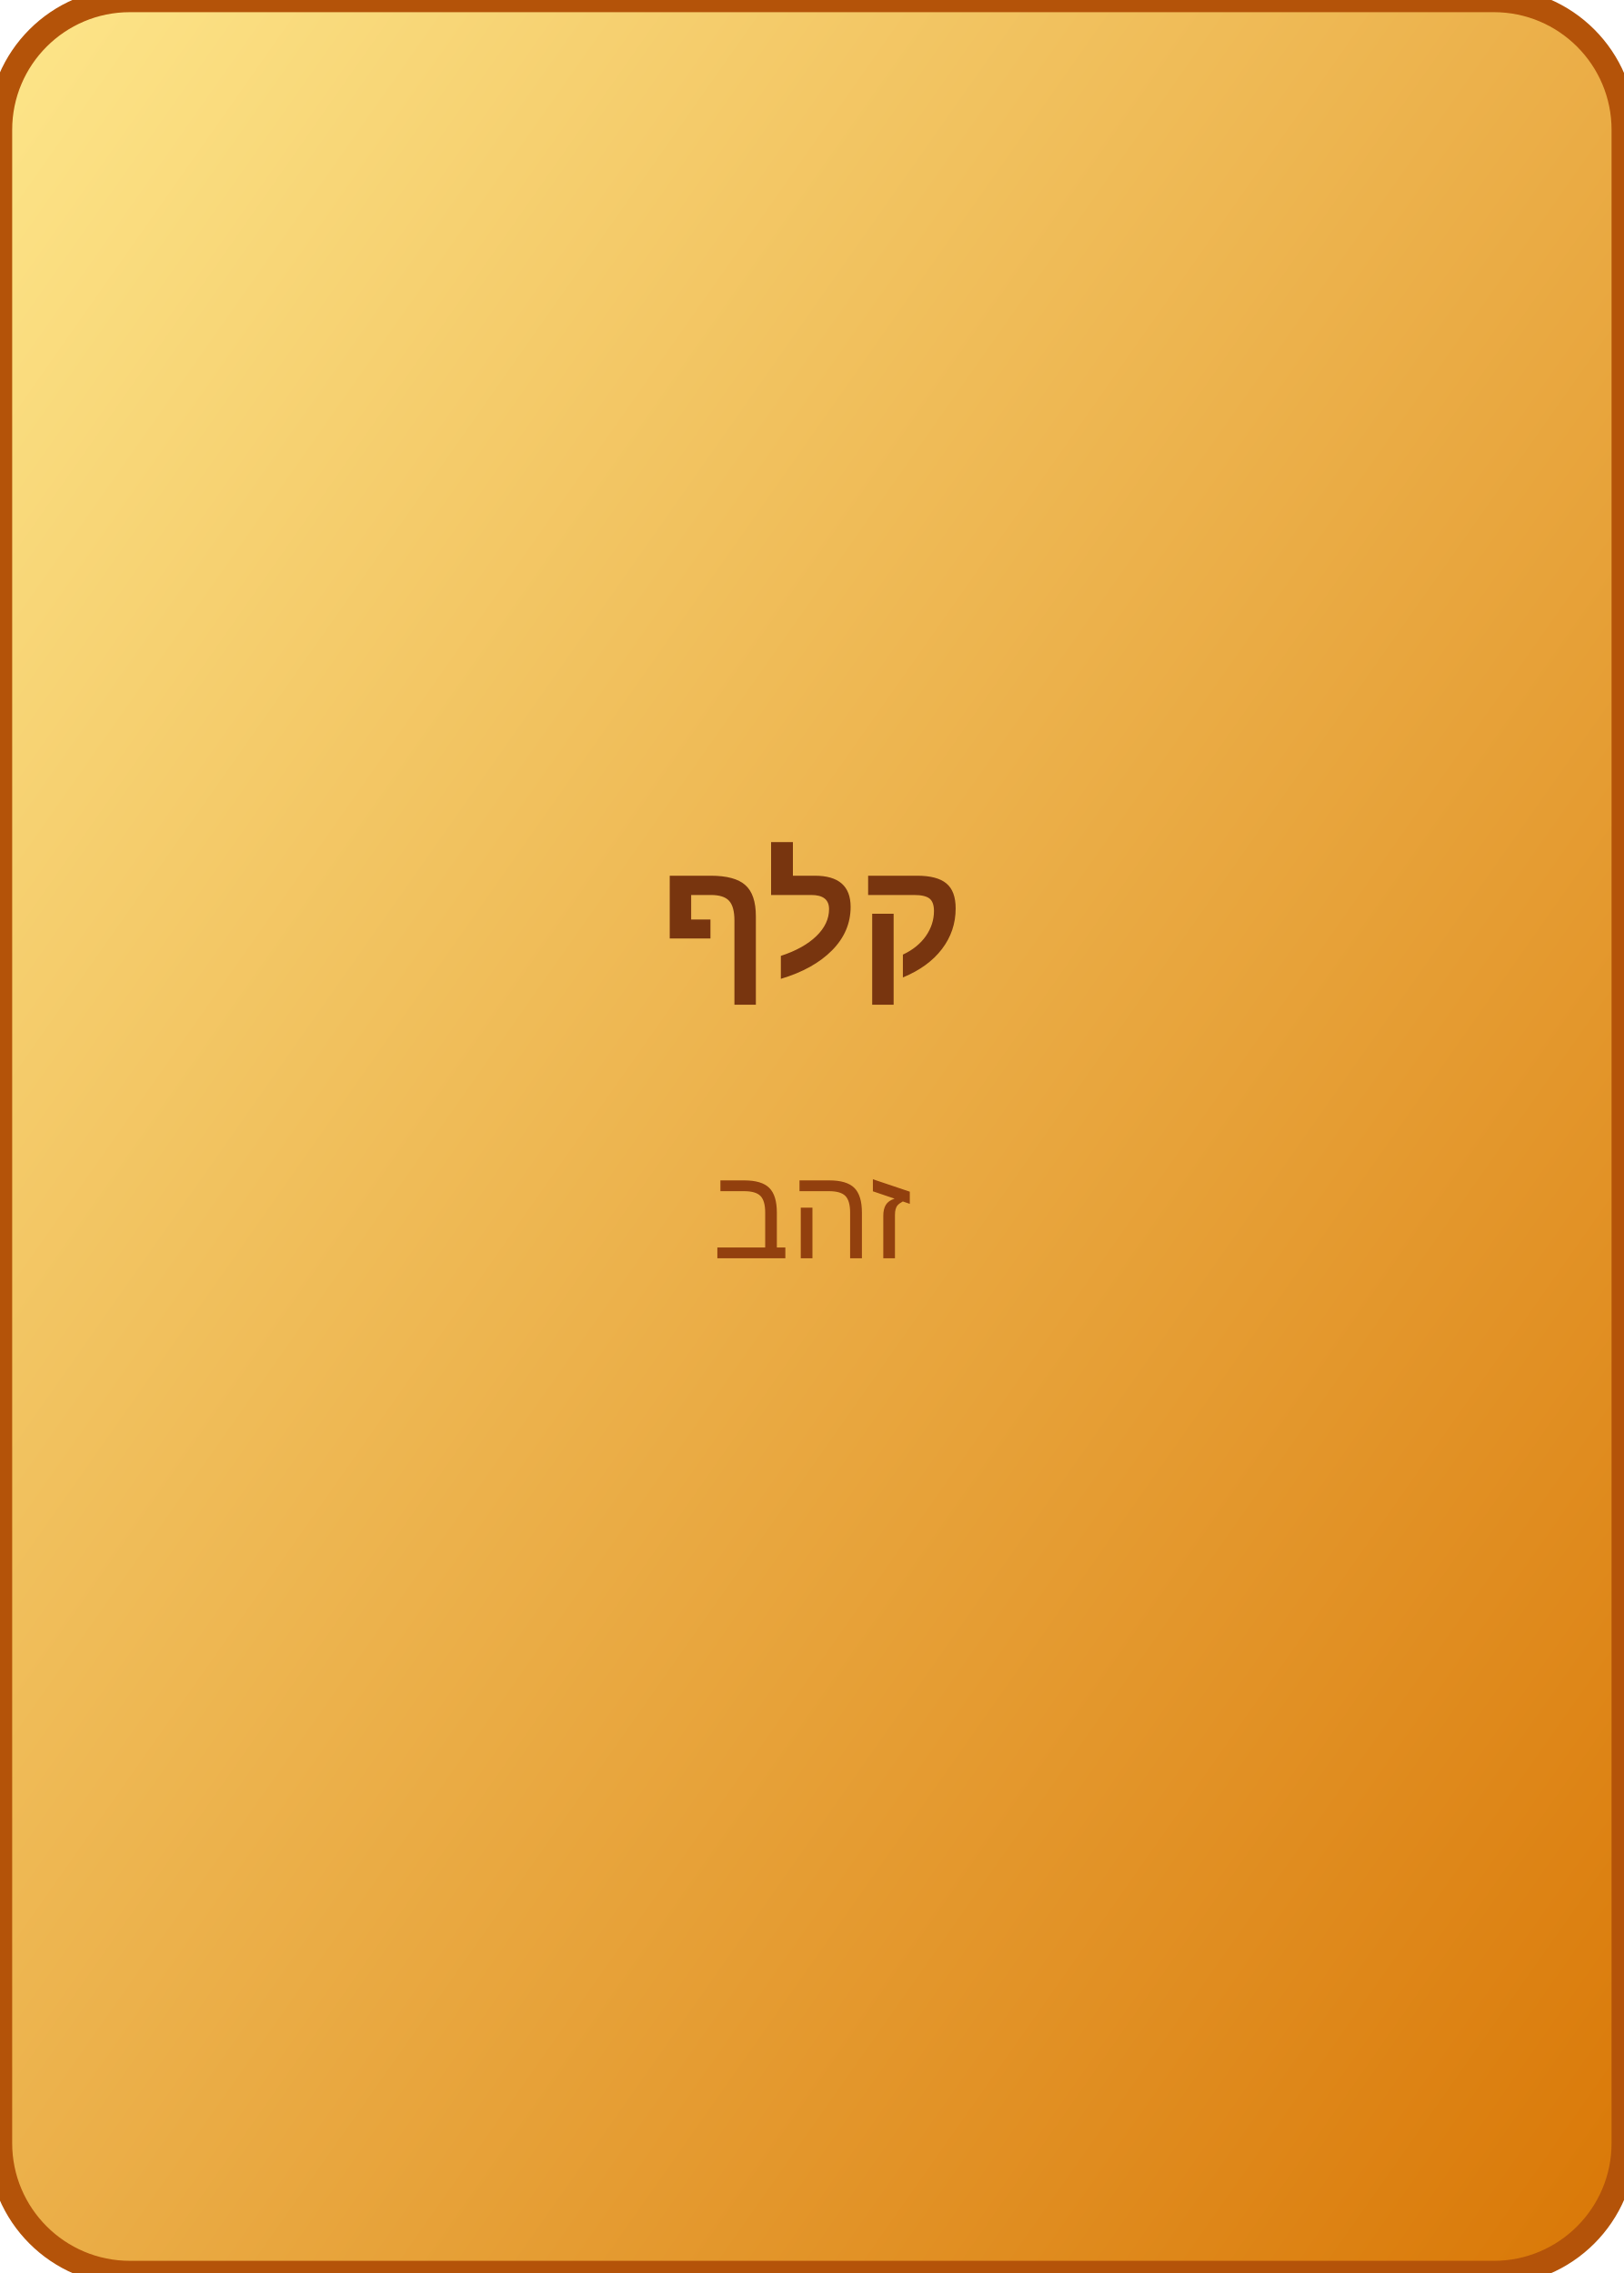
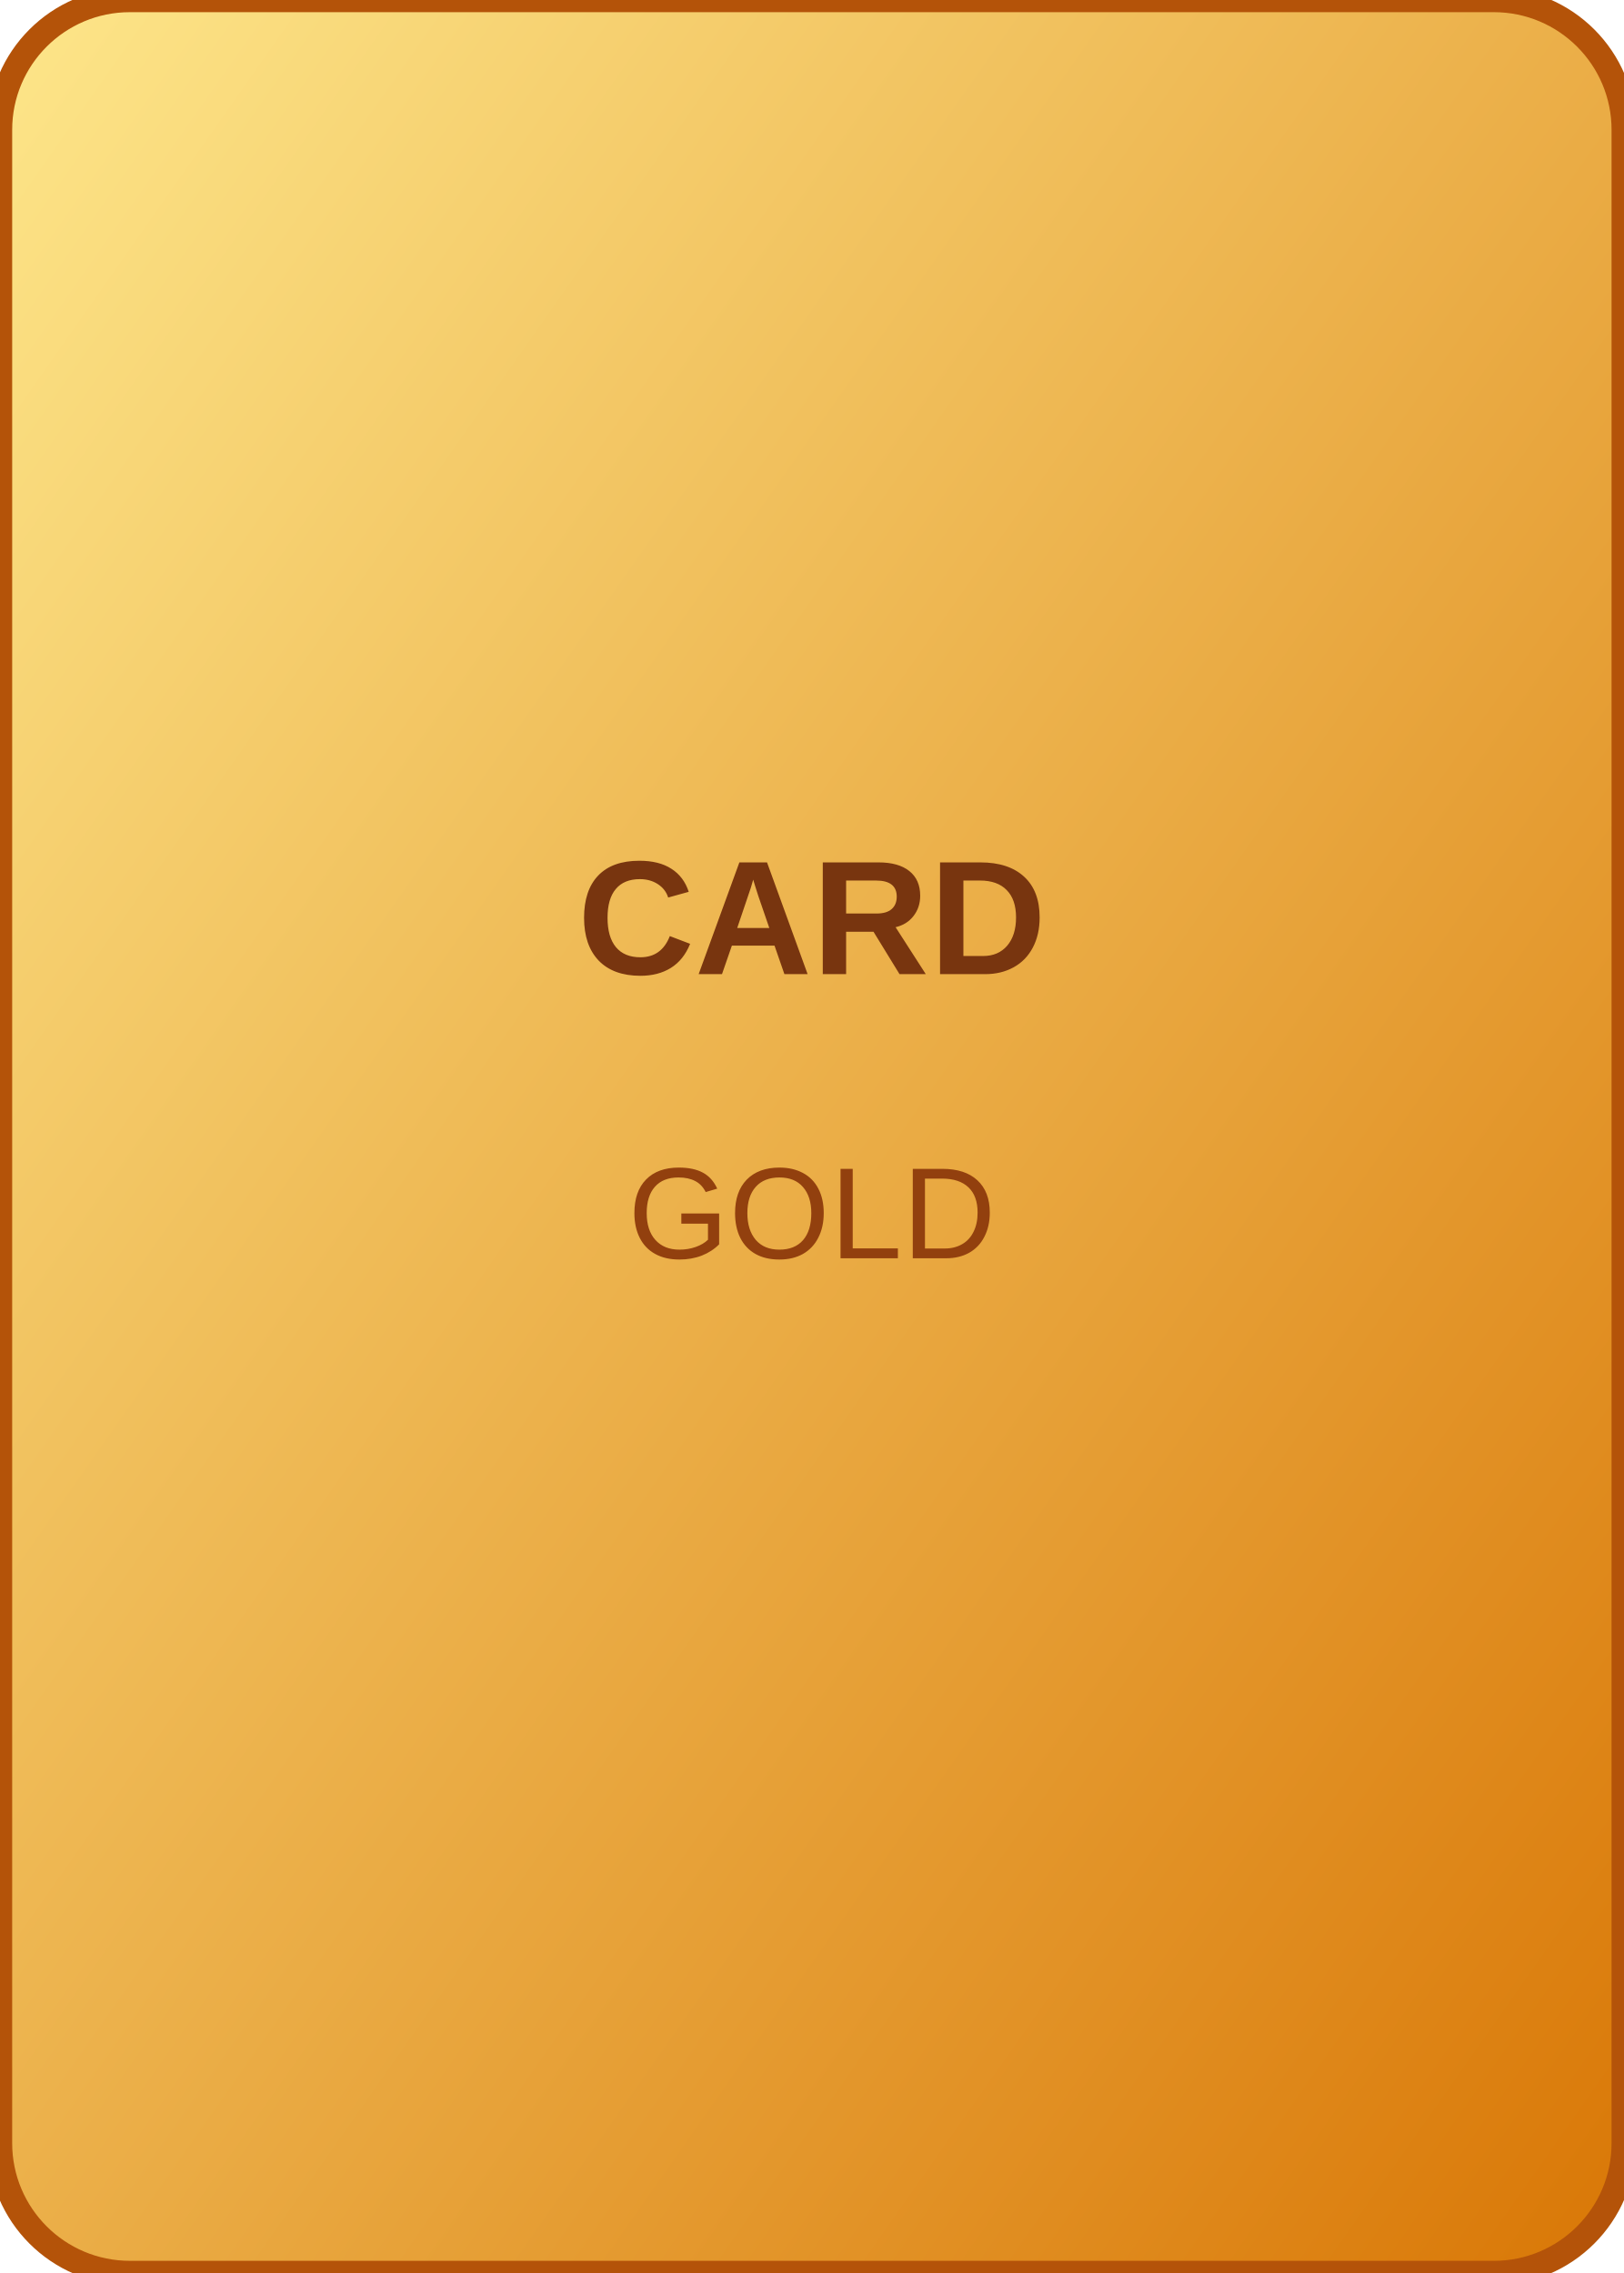
- <svg xmlns="http://www.w3.org/2000/svg" viewBox="0 0 200 280" role="img" aria-label="קלף">
+ <svg xmlns="http://www.w3.org/2000/svg" viewBox="0 0 200 280" role="img" aria-label="Card">
  <defs>
    <linearGradient id="bg" x1="0%" y1="0%" x2="100%" y2="100%">
      <stop offset="0%" stop-color="#fde68a" />
      <stop offset="100%" stop-color="#d97706" />
    </linearGradient>
  </defs>
  <rect width="200" height="280" rx="16" fill="url(#bg)" stroke="#b45309" stroke-width="3" />
-   <text x="100" y="120" text-anchor="middle" font-family="Arial, sans-serif" font-size="20" font-weight="bold" fill="#78350f">קלף</text>
-   <text x="100" y="155" text-anchor="middle" font-family="Arial, sans-serif" font-size="16" fill="#92400e">זהב</text>
+   <text x="100" y="120" text-anchor="middle" font-family="Arial, sans-serif" font-size="20" font-weight="bold" fill="#78350f">CARD</text>
+   <text x="100" y="155" text-anchor="middle" font-family="Arial, sans-serif" font-size="16" fill="#92400e">GOLD</text>
</svg>
